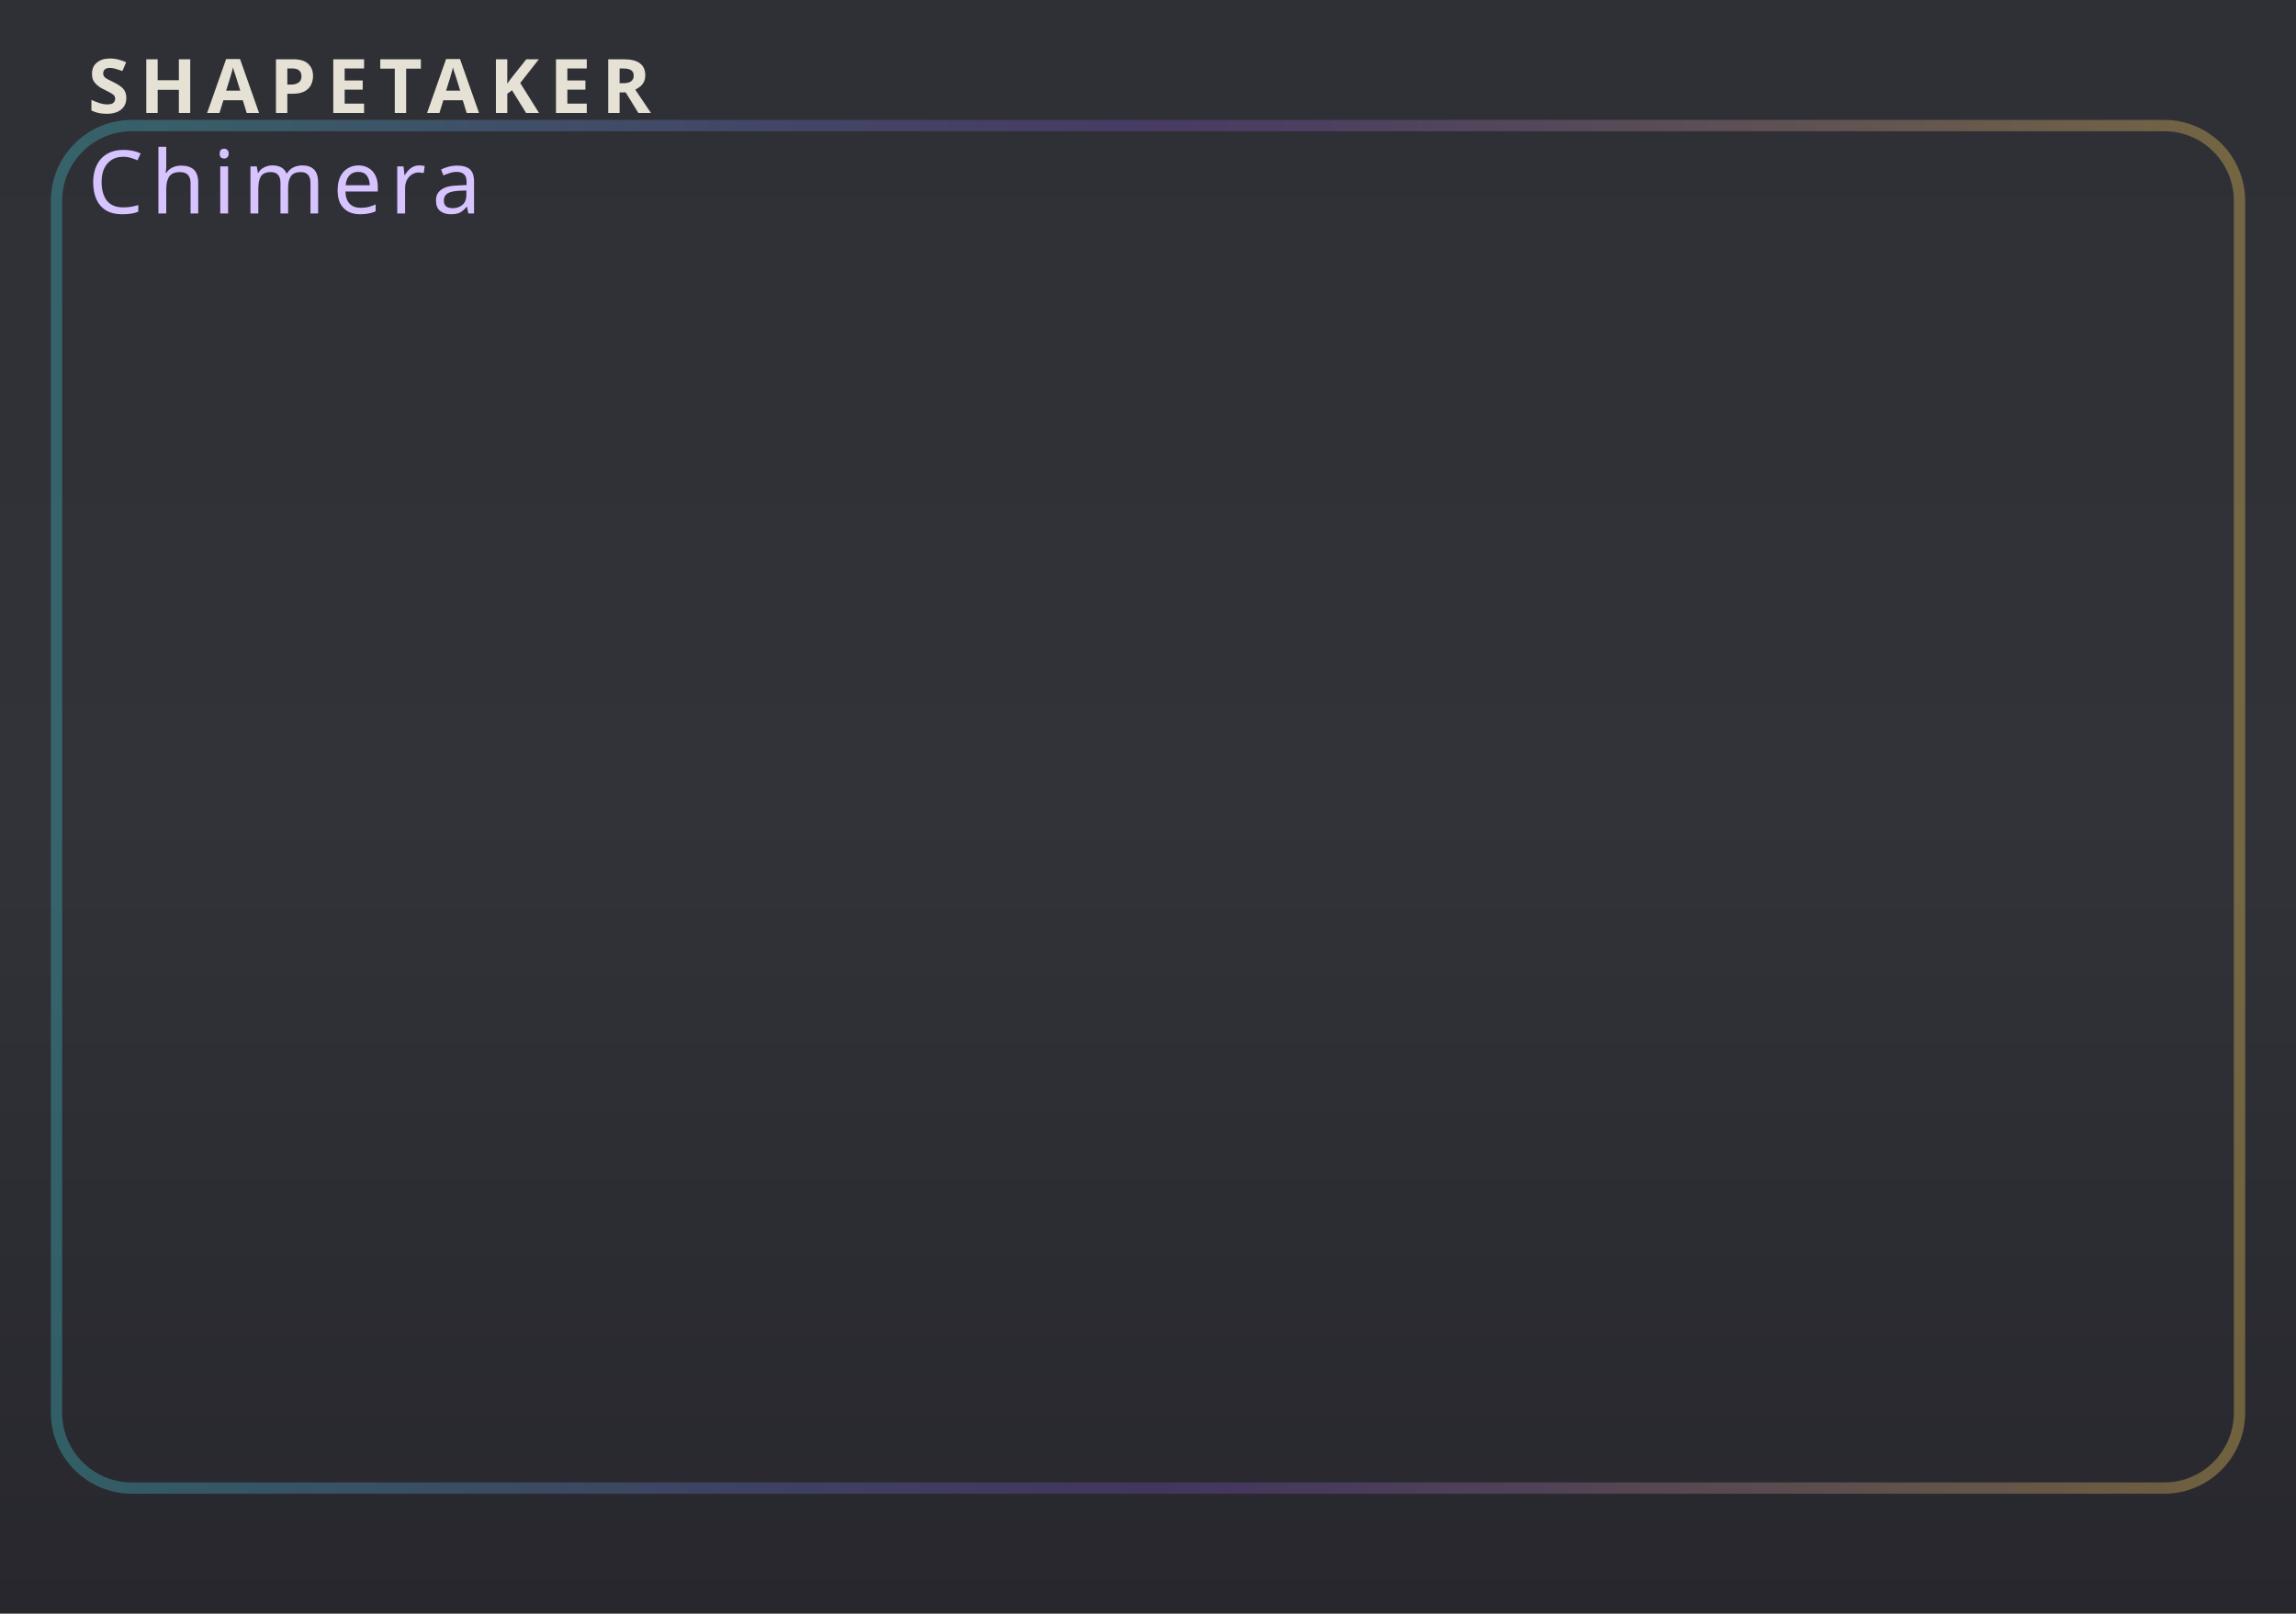
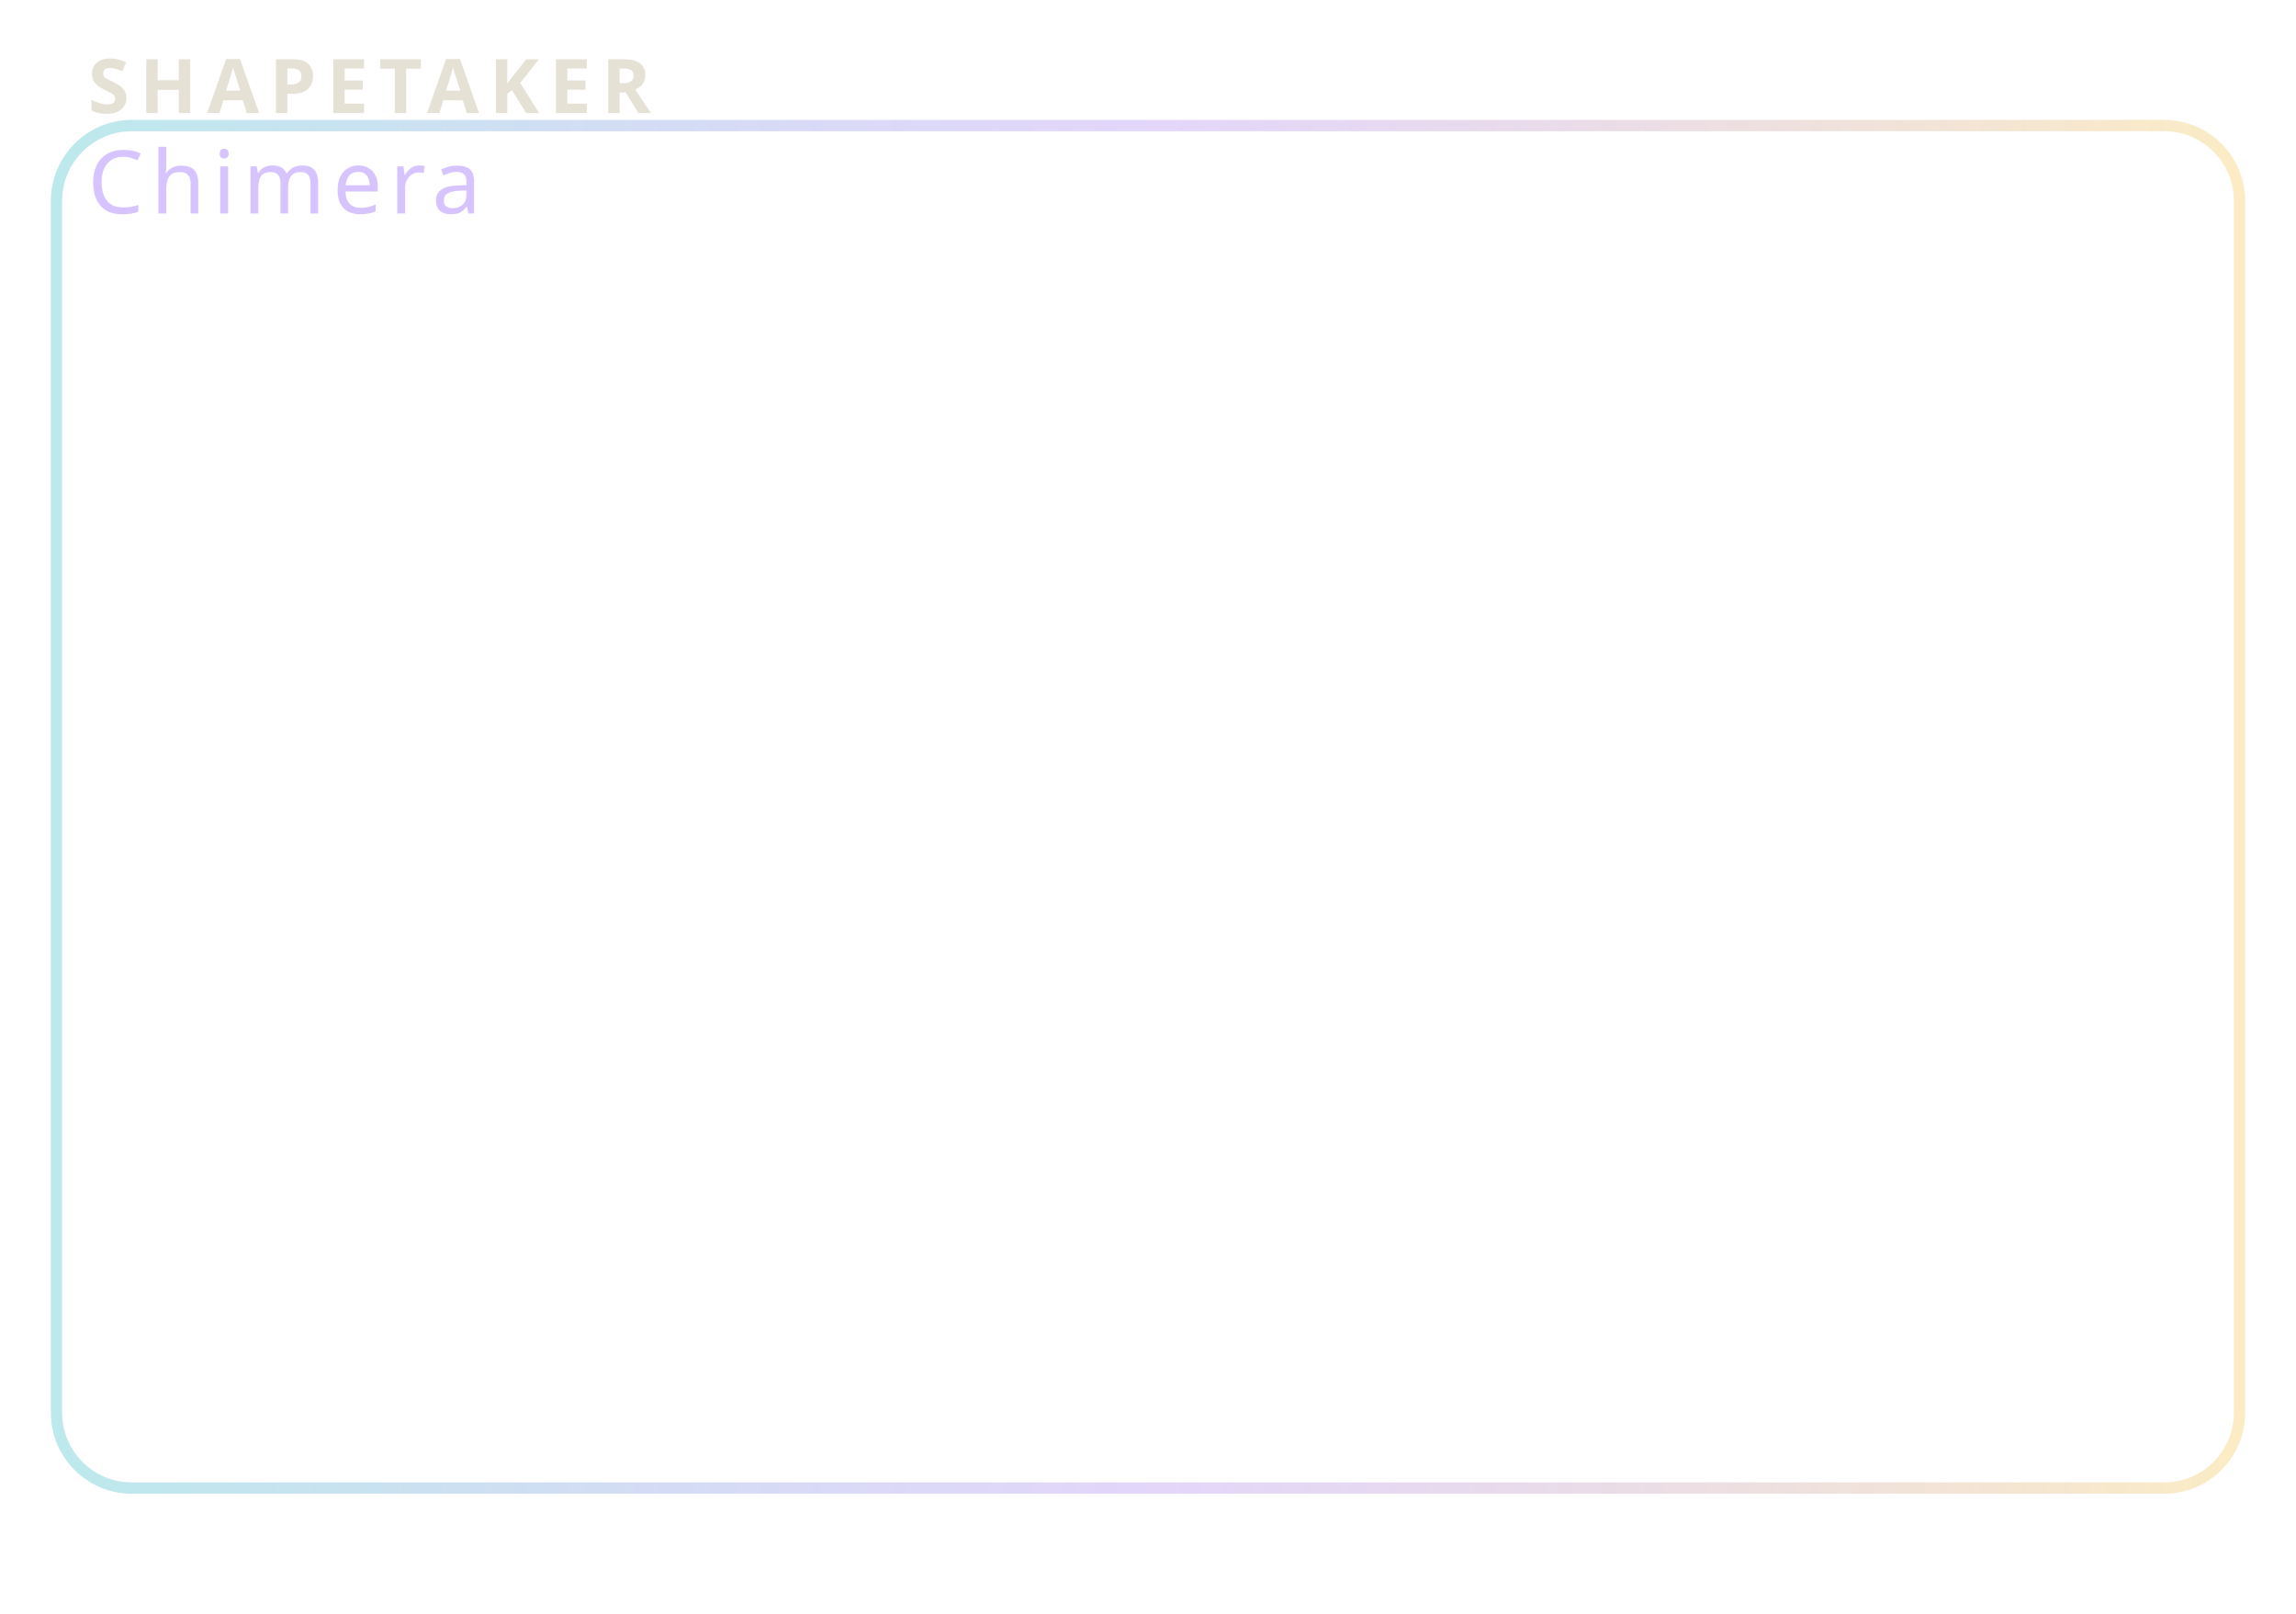
<svg xmlns="http://www.w3.org/2000/svg" width="182.88mm" height="128.5mm" viewBox="0 0 182.88 128.5" version="1.1" id="chimera-panel">
  <defs>
    <linearGradient id="panelGradient" x1="0" y1="0" x2="0" y2="1">
      <stop offset="0%" stop-color="#2f2f36" />
      <stop offset="50%" stop-color="#313338" />
      <stop offset="100%" stop-color="#27272d" />
    </linearGradient>
    <linearGradient id="accentGradient" x1="0" y1="0" x2="1" y2="0">
      <stop offset="0%" stop-color="#43c0c9" stop-opacity="0.35" />
      <stop offset="50%" stop-color="#8e5bea" stop-opacity="0.25" />
      <stop offset="100%" stop-color="#f2c75c" stop-opacity="0.35" />
    </linearGradient>
  </defs>
-   <rect x="0" y="0" width="182.88" height="128.5" fill="url(#panelGradient)" />
+   <rect x="0" y="0" width="182.88" height="128.5" fill="none" />
  <rect x="4.5" y="10" width="173.88" height="108.5" rx="6" fill="none" stroke="url(#accentGradient)" stroke-width="0.9" />
  <text x="7" y="9" font-family="Montserrat" font-weight="600" font-size="6" letter-spacing="0.8" fill="#e6e1d5">SHAPETAKER</text>
  <text x="7" y="17" font-family="Crimson Text" font-size="7" letter-spacing="0.6" fill="#d7c4ff">Chimera</text>
  <g id="chimera_guides" style="display:none">
    <circle id="ch1_level" cx="20" cy="20" r="3" style="fill:#ff0000" />
    <circle id="ch2_level" cx="48" cy="20" r="3" style="fill:#ff0000" />
    <circle id="ch3_level" cx="76" cy="20" r="3" style="fill:#ff0000" />
    <circle id="ch4_level" cx="104" cy="20" r="3" style="fill:#ff0000" />
    <circle id="ch1_pan" cx="20" cy="44" r="2.5" style="fill:#ff0000" />
    <circle id="ch2_pan" cx="48" cy="44" r="2.5" style="fill:#ff0000" />
    <circle id="ch3_pan" cx="76" cy="44" r="2.5" style="fill:#ff0000" />
    <circle id="ch4_pan" cx="104" cy="44" r="2.5" style="fill:#ff0000" />
    <circle id="ch1_morph" cx="20" cy="68" r="2.5" style="fill:#ff0000" />
    <circle id="ch2_morph" cx="48" cy="68" r="2.5" style="fill:#ff0000" />
    <circle id="ch3_morph" cx="76" cy="68" r="2.5" style="fill:#ff0000" />
    <circle id="ch4_morph" cx="104" cy="68" r="2.5" style="fill:#ff0000" />
    <circle id="ch1_loop_thresh" cx="20" cy="80" r="2.4" style="fill:#ff0000" />
    <circle id="ch2_loop_thresh" cx="48" cy="80" r="2.4" style="fill:#ff0000" />
    <circle id="ch3_loop_thresh" cx="76" cy="80" r="2.4" style="fill:#ff0000" />
    <circle id="ch4_loop_thresh" cx="104" cy="80" r="2.4" style="fill:#ff0000" />
    <circle id="ch1_tilt" cx="20" cy="92" r="2.5" style="fill:#ff0000" />
    <circle id="ch2_tilt" cx="48" cy="92" r="2.5" style="fill:#ff0000" />
    <circle id="ch3_tilt" cx="76" cy="92" r="2.5" style="fill:#ff0000" />
    <circle id="ch4_tilt" cx="104" cy="92" r="2.5" style="fill:#ff0000" />
    <circle id="ch1_loop_arm" cx="20" cy="102" r="1.8" style="fill:#ffaa00" />
    <circle id="ch2_loop_arm" cx="48" cy="102" r="1.8" style="fill:#ffaa00" />
    <circle id="ch3_loop_arm" cx="76" cy="102" r="1.8" style="fill:#ffaa00" />
    <circle id="ch4_loop_arm" cx="104" cy="102" r="1.8" style="fill:#ffaa00" />
    <circle id="ch1_bus" cx="20" cy="116" r="2" style="fill:#ffaa00" />
    <circle id="ch2_bus" cx="48" cy="116" r="2" style="fill:#ffaa00" />
    <circle id="ch3_bus" cx="76" cy="116" r="2" style="fill:#ffaa00" />
    <circle id="ch4_bus" cx="104" cy="116" r="2" style="fill:#ffaa00" />
    <circle id="ch1_in_l" cx="14" cy="110" r="2.2" style="fill:#00ff00" />
    <circle id="ch1_in_r" cx="26" cy="110" r="2.2" style="fill:#00ff00" />
    <circle id="ch2_in_l" cx="42" cy="110" r="2.2" style="fill:#00ff00" />
    <circle id="ch2_in_r" cx="54" cy="110" r="2.2" style="fill:#00ff00" />
    <circle id="ch3_in_l" cx="70" cy="110" r="2.2" style="fill:#00ff00" />
    <circle id="ch3_in_r" cx="82" cy="110" r="2.2" style="fill:#00ff00" />
    <circle id="ch4_in_l" cx="98" cy="110" r="2.2" style="fill:#00ff00" />
    <circle id="ch4_in_r" cx="110" cy="110" r="2.2" style="fill:#00ff00" />
    <circle id="slot_a_rate" cx="120" cy="22" r="2.8" style="fill:#ff0000" />
    <circle id="slot_a_depth" cx="120" cy="44" r="2.8" style="fill:#ff0000" />
    <circle id="slot_a_texture" cx="120" cy="66" r="2.8" style="fill:#ff0000" />
    <circle id="slot_b_rate" cx="138" cy="22" r="2.8" style="fill:#ff0000" />
    <circle id="slot_b_depth" cx="138" cy="44" r="2.8" style="fill:#ff0000" />
    <circle id="slot_b_texture" cx="138" cy="66" r="2.8" style="fill:#ff0000" />
    <circle id="morph_master_knob" cx="156" cy="90" r="2.8" style="fill:#ff0000" />
    <circle id="glue_threshold_knob" cx="170" cy="90" r="2.8" style="fill:#ff0000" />
    <circle id="glue_attack_knob" cx="156" cy="110" r="2.5" style="fill:#ff0000" />
    <circle id="glue_release_knob" cx="170" cy="110" r="2.5" style="fill:#ff0000" />
    <circle id="glue_mix_knob" cx="156" cy="126" r="2.5" style="fill:#ff0000" />
    <circle id="glue_makeup_knob" cx="170" cy="126" r="2.5" style="fill:#ff0000" />
    <circle id="slot_a_mode_switch" cx="120" cy="32" r="1.8" style="fill:#ffaa00" />
    <circle id="slot_b_mode_switch" cx="138" cy="32" r="1.8" style="fill:#ffaa00" />
    <circle id="glue_ratio_switch" cx="156" cy="54" r="1.8" style="fill:#ffaa00" />
    <circle id="glue_hpf_switch" cx="170" cy="54" r="1.8" style="fill:#ffaa00" />
    <circle id="glue_sidechain_switch" cx="163" cy="78" r="1.8" style="fill:#ffaa00" />
    <circle id="clock_bpm_knob" cx="178" cy="24" r="2.8" style="fill:#ff0000" />
    <circle id="clock_run_switch" cx="178" cy="38" r="1.8" style="fill:#ffaa00" />
    <circle id="clock_mode_switch" cx="178" cy="48" r="1.8" style="fill:#ffaa00" />
    <circle id="clock_click_switch" cx="178" cy="58" r="1.8" style="fill:#ffaa00" />
    <circle id="clock_mix_switch" cx="178" cy="68" r="1.8" style="fill:#ffaa00" />
    <circle id="loop_bar_switch" cx="178" cy="80" r="1.8" style="fill:#ffaa00" />
    <circle id="clock_click_level_knob" cx="178" cy="92" r="2.5" style="fill:#ff0000" />
    <circle id="slot_a_rate_cv" cx="122" cy="94" r="2.2" style="fill:#00ff00" />
    <circle id="slot_a_depth_cv" cx="134" cy="94" r="2.2" style="fill:#00ff00" />
    <circle id="slot_a_texture_cv" cx="146" cy="94" r="2.2" style="fill:#00ff00" />
    <circle id="slot_b_rate_cv" cx="122" cy="106" r="2.2" style="fill:#00ff00" />
    <circle id="slot_b_depth_cv" cx="134" cy="106" r="2.2" style="fill:#00ff00" />
    <circle id="slot_b_texture_cv" cx="146" cy="106" r="2.2" style="fill:#00ff00" />
    <circle id="gesture_input" cx="178" cy="106" r="2.2" style="fill:#00ff00" />
    <circle id="glue_sc_input" cx="170" cy="118" r="2.2" style="fill:#00ff00" />
    <circle id="ext_clock_input" cx="178" cy="98" r="2.2" style="fill:#00ff00" />
    <circle id="morph_a_out" cx="122" cy="120" r="2.2" style="fill:#0000ff" />
    <circle id="morph_b_out" cx="134" cy="120" r="2.2" style="fill:#0000ff" />
    <circle id="main_out_l" cx="146" cy="120" r="2.2" style="fill:#0000ff" />
    <circle id="main_out_r" cx="158" cy="120" r="2.2" style="fill:#0000ff" />
    <circle id="click_output" cx="178" cy="116" r="2.2" style="fill:#0000ff" />
  </g>
</svg>
